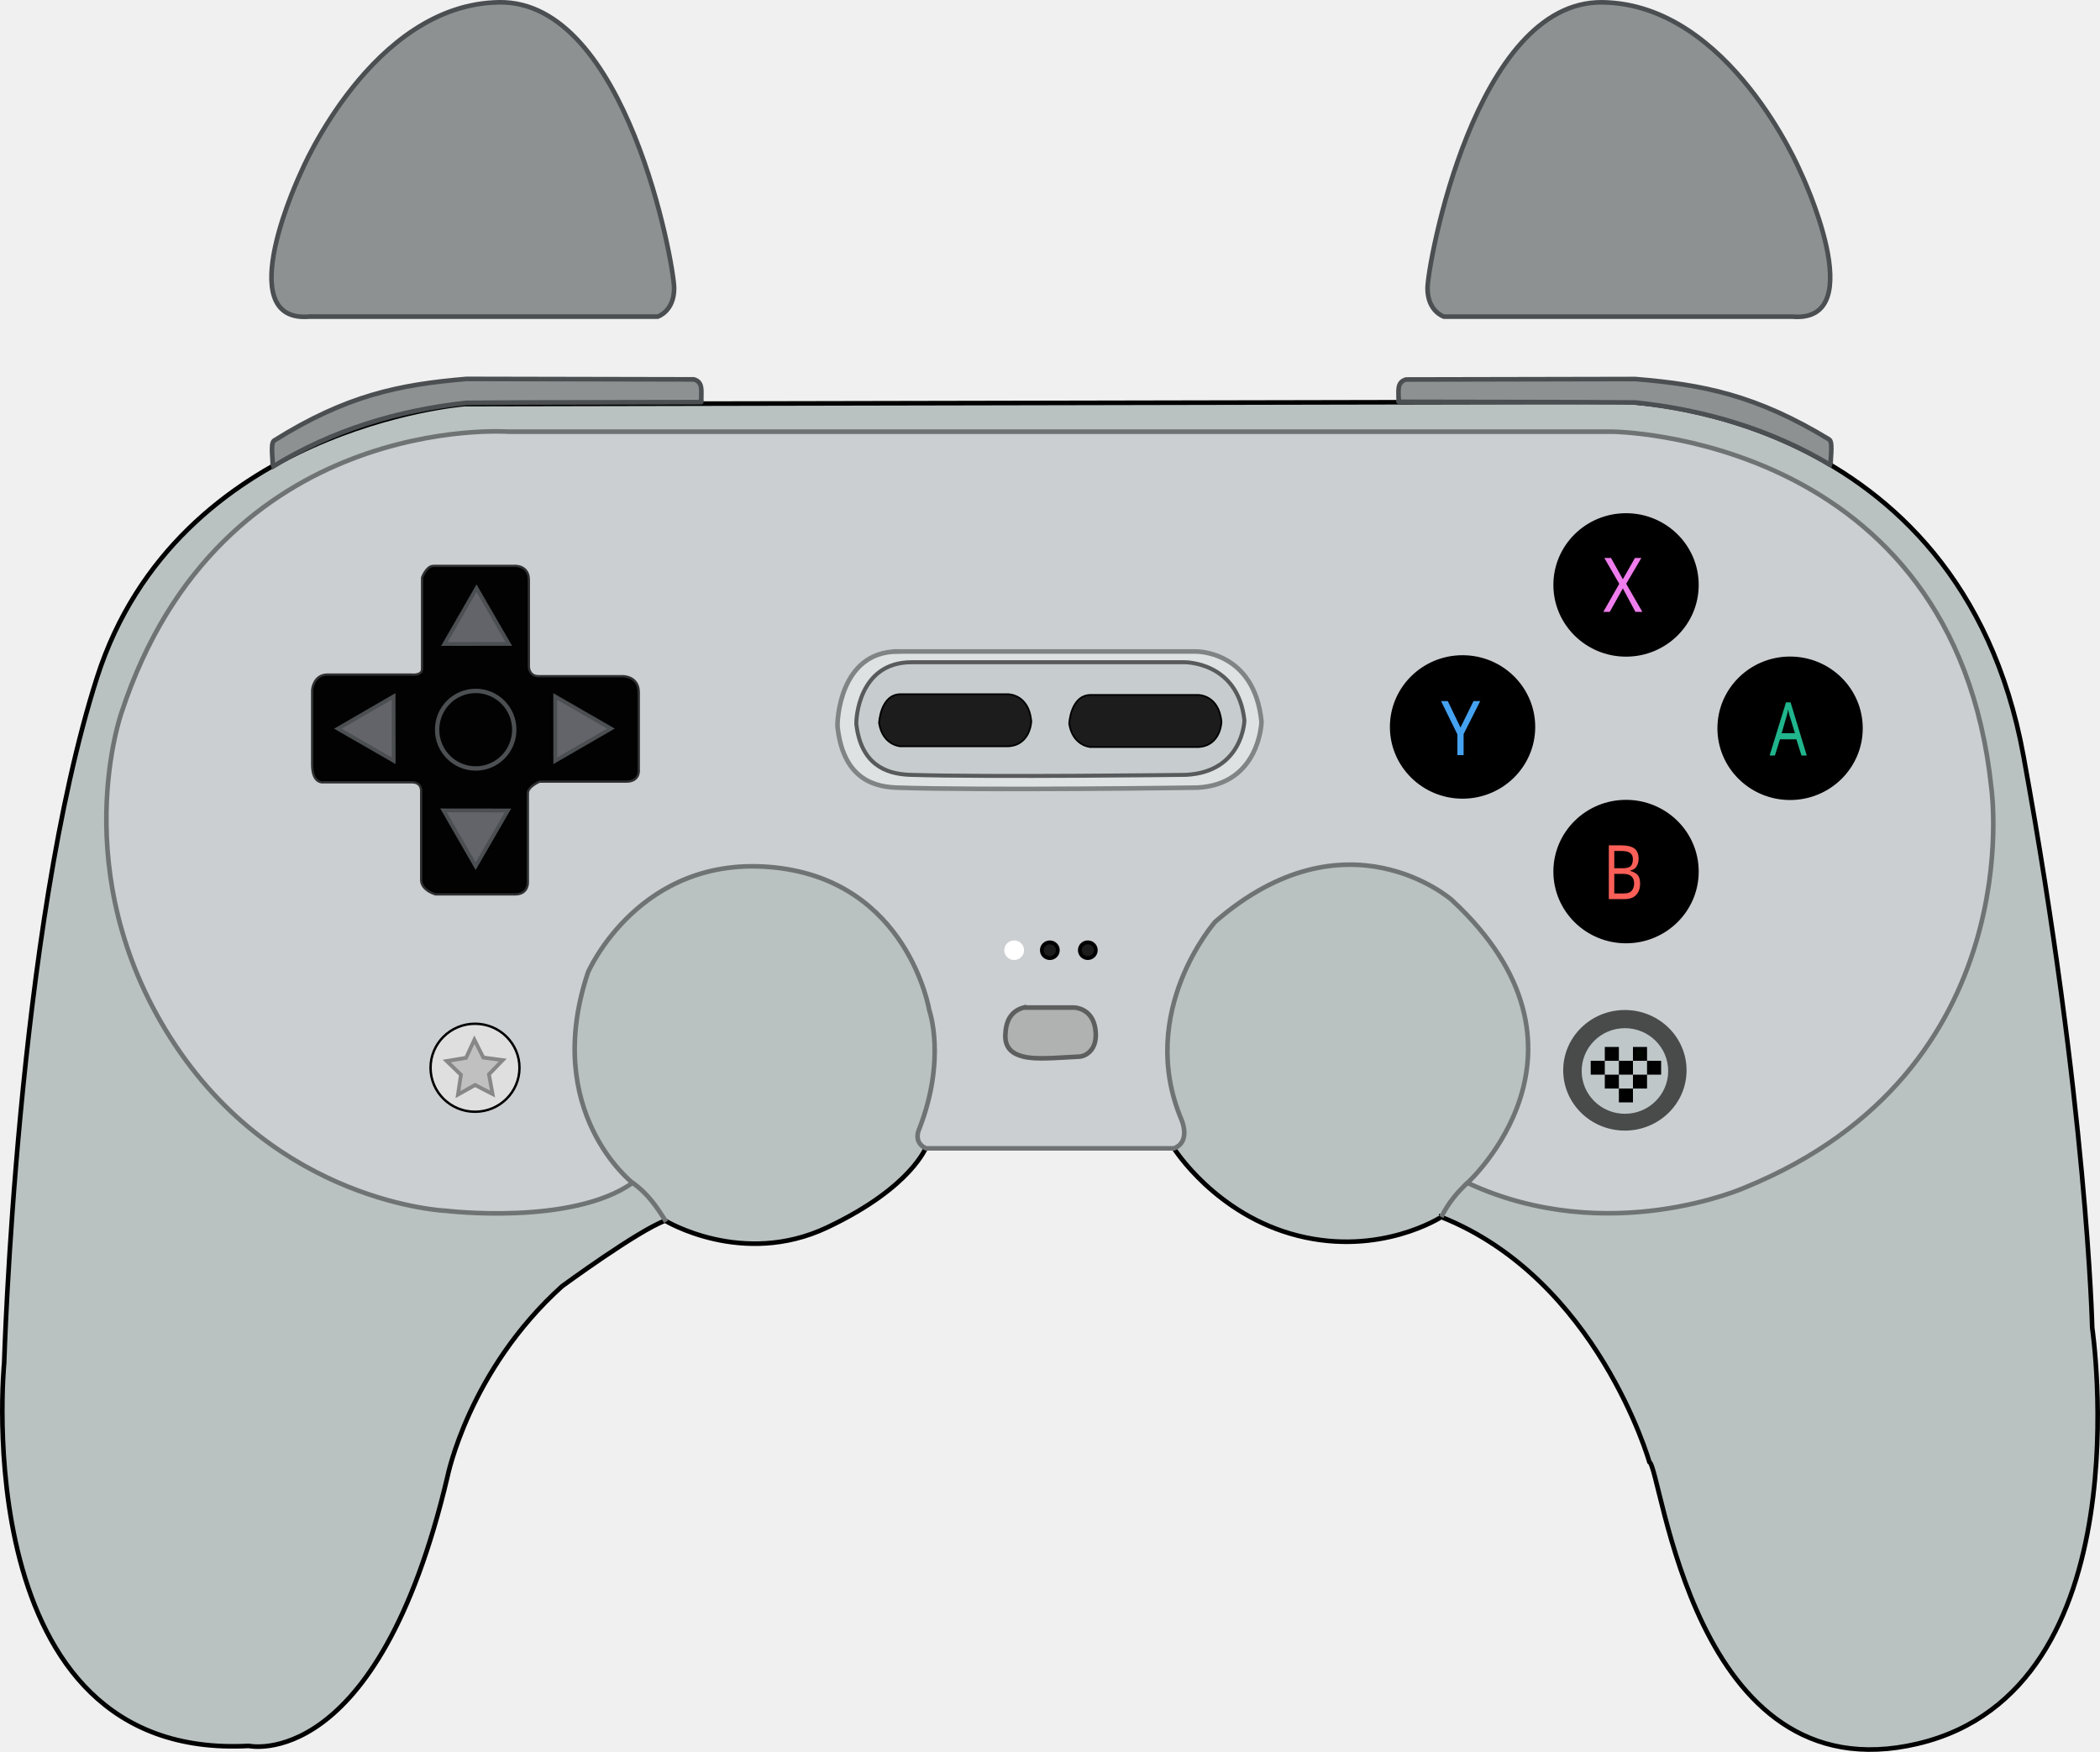
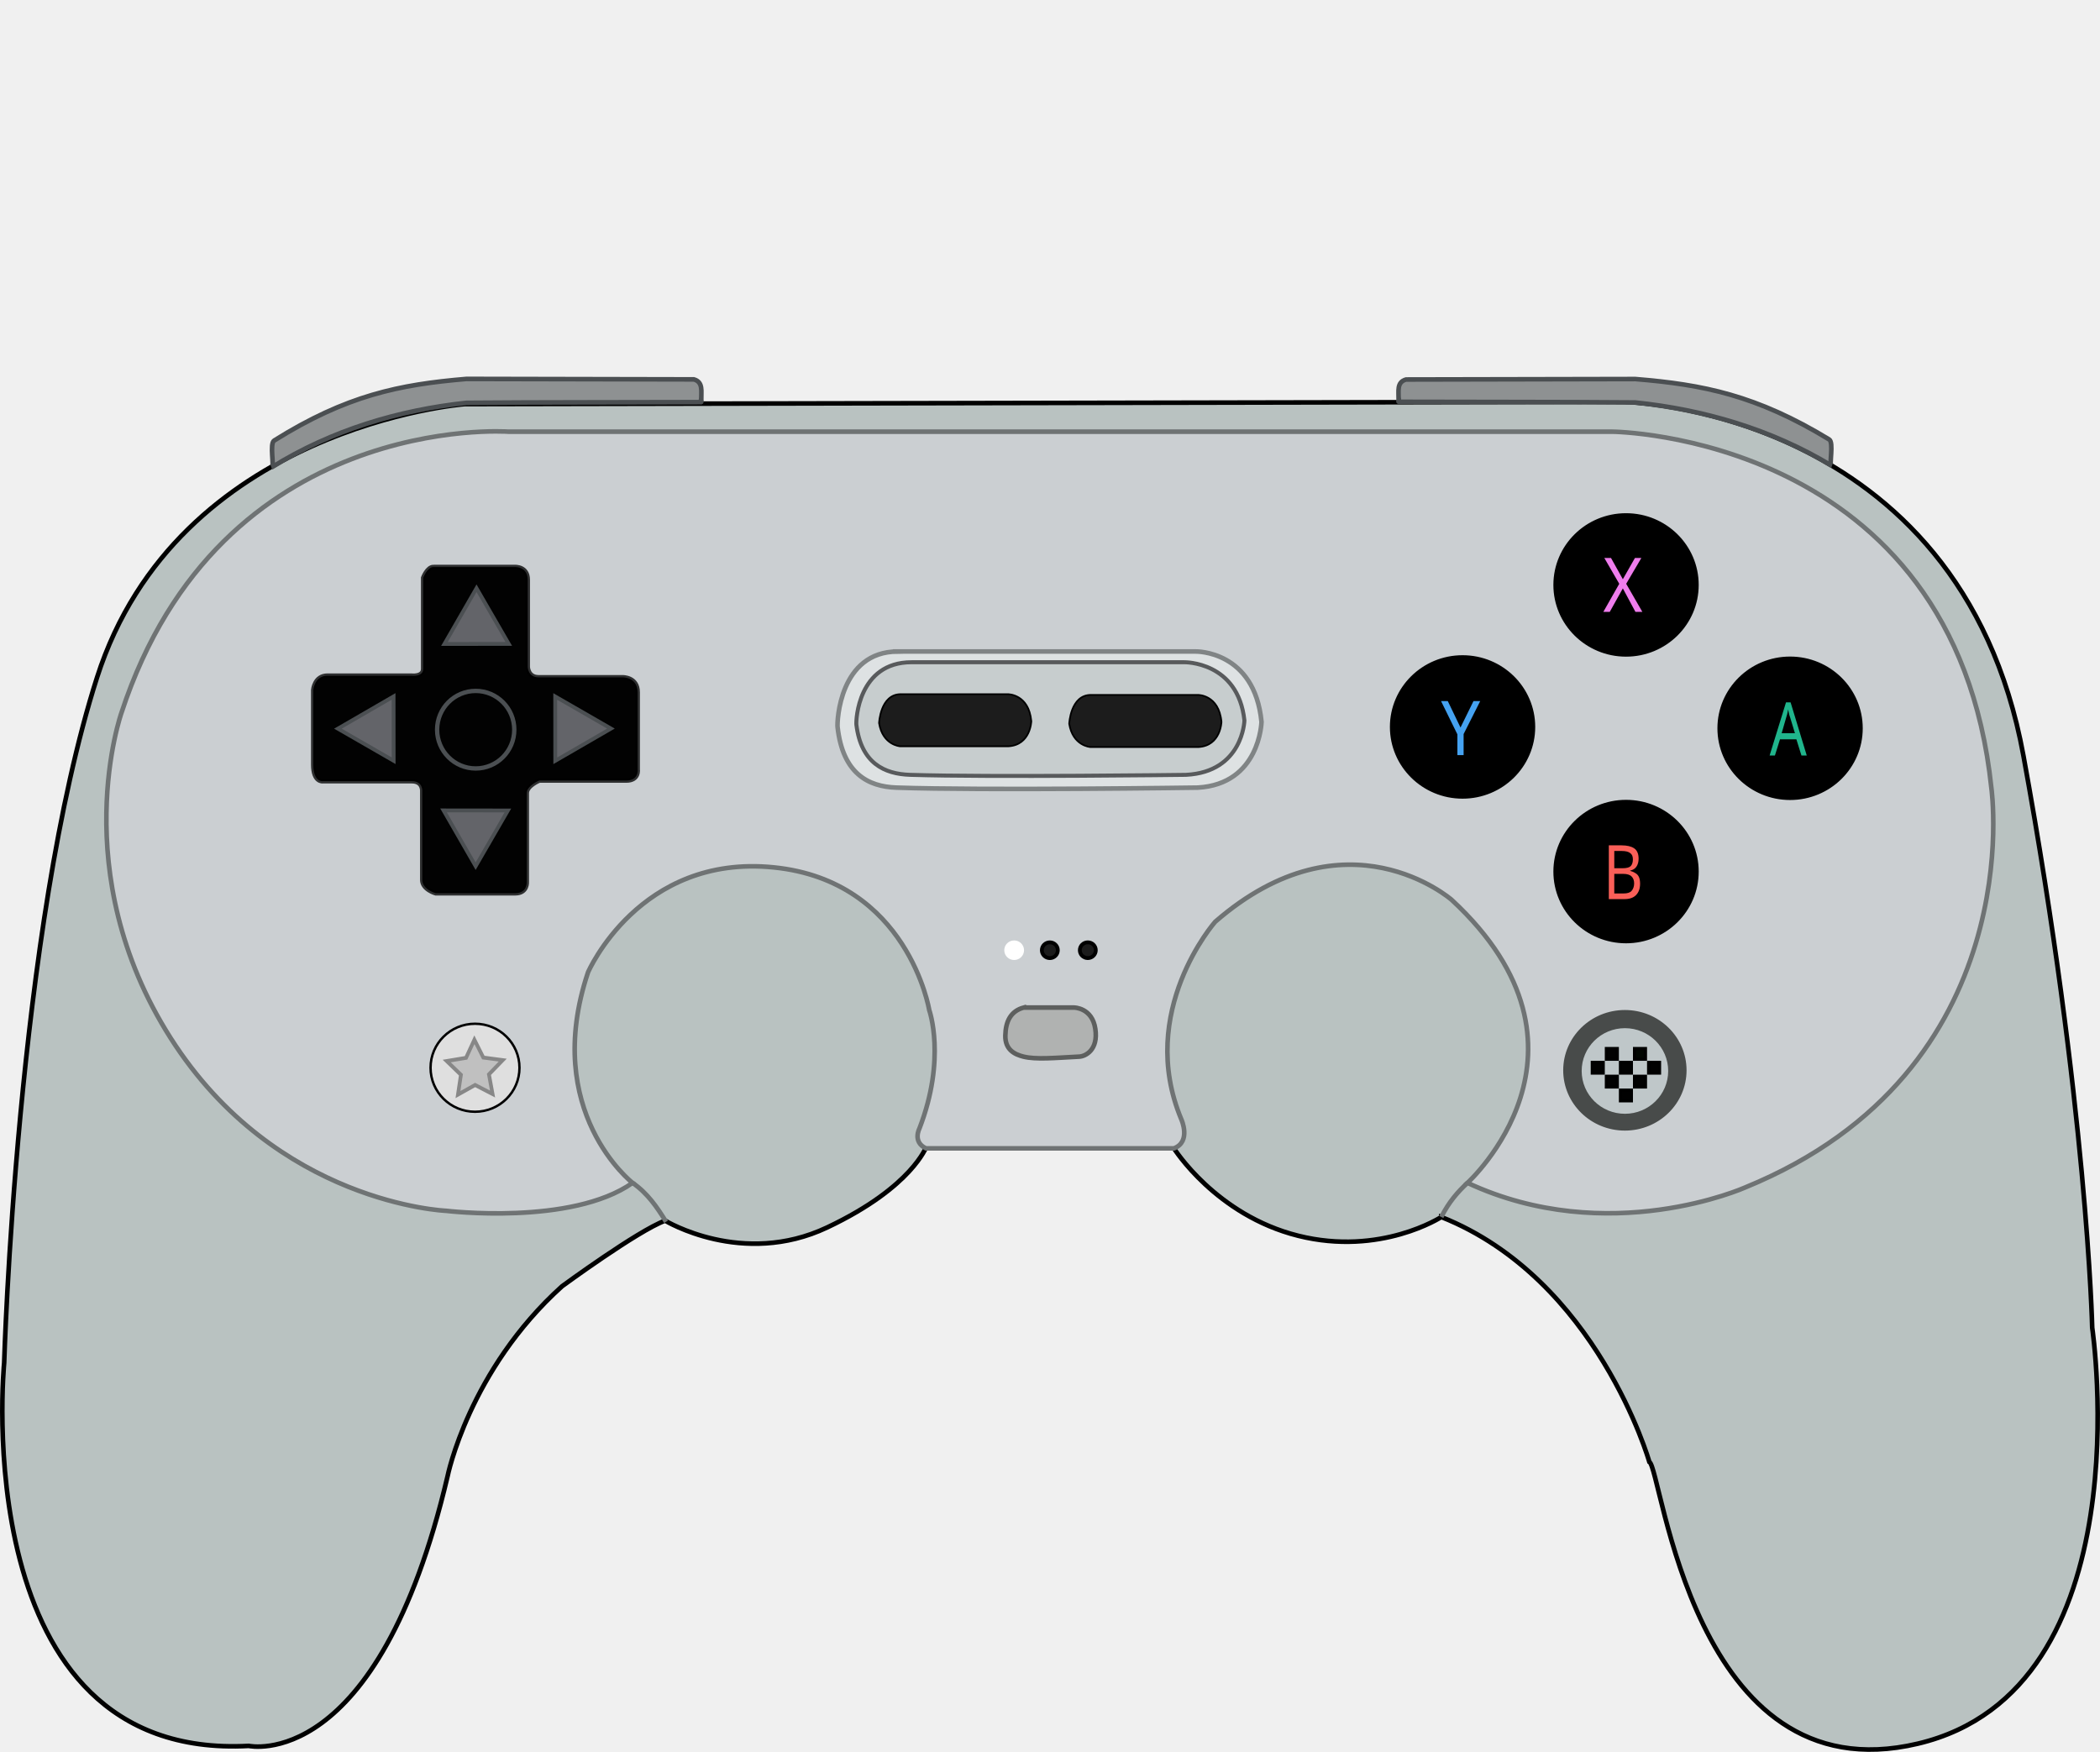
<svg xmlns="http://www.w3.org/2000/svg" width="120.823mm" height="100.806mm" viewBox="0 0 120.823 100.806" version="1.1" id="svg5">
  <defs id="defs2">
    <clipPath clipPathUnits="userSpaceOnUse" id="clipPath1818">
      <path style="fill:#235179;fill-opacity:0;fill-rule:evenodd;stroke:#00ff01;stroke-opacity:1" id="path1820" d="m 399.08,601.945 -26.493,-45.887 52.986,0 z" transform="matrix(0.4380966,0,0,0.2645833,-61.24659,4.508885)" />
    </clipPath>
    <clipPath clipPathUnits="userSpaceOnUse" id="clipPath1818-8">
      <path style="fill:#235179;fill-opacity:0;fill-rule:evenodd;stroke:#00ff01;stroke-opacity:1" id="path1820-3" transform="matrix(0.4380966,0,0,0.2645833,-61.24659,4.508885)" d="m 399.08,601.945 -26.493,-45.887 52.986,0 z" />
    </clipPath>
    <clipPath clipPathUnits="userSpaceOnUse" id="clipPath1818-8-4">
      <path style="fill:#235179;fill-opacity:0;fill-rule:evenodd;stroke:#00ff01;stroke-opacity:1" id="path1820-3-8" transform="matrix(0.4380966,0,0,0.2645833,-61.24659,4.508885)" d="m 399.08,601.945 -26.493,-45.887 52.986,0 z" />
    </clipPath>
    <clipPath clipPathUnits="userSpaceOnUse" id="clipPath1818-8-4-5">
      <path style="fill:#235179;fill-opacity:0;fill-rule:evenodd;stroke:#00ff01;stroke-opacity:1" id="path1820-3-8-5" transform="matrix(0.4380966,0,0,0.2645833,-61.24659,4.508885)" d="m 399.08,601.945 -26.493,-45.887 52.986,0 z" />
    </clipPath>
    <clipPath clipPathUnits="userSpaceOnUse" id="clipPath32">
      <path style="fill:#ffffff;stroke-width:0.259" id="path32" d="m -53.062,35.111 a 9.922,9.922 0 0 1 14.032,-10e-7 l -7.016,7.016 z" />
    </clipPath>
    <clipPath clipPathUnits="userSpaceOnUse" id="clipPath33">
      <path style="fill:#ffffff;stroke-width:0.259" id="path33" d="m -39.03,35.111 a 9.922,9.922 0 0 1 2.906,7.016 9.922,9.922 0 0 1 -2.906,7.016 l -7.016,-7.016 z" />
    </clipPath>
    <clipPath clipPathUnits="userSpaceOnUse" id="clipPath34">
      <path style="fill:#ffffff;stroke-width:0.259" id="path34" d="m -39.03,49.142 a 9.922,9.922 0 0 1 -7.016,2.906 9.922,9.922 0 0 1 -7.016,-2.906 l 7.016,-7.016 z" />
    </clipPath>
    <clipPath clipPathUnits="userSpaceOnUse" id="clipPath35">
      <path style="fill:#ffffff;stroke-width:0.259" id="path35" d="m -53.062,49.142 a 9.922,9.922 0 0 1 0,-14.032 l 7.016,7.016 z" />
    </clipPath>
  </defs>
  <g id="layer2" transform="translate(-41.39311,-65.9676)" style="display:inline">
    <path style="display:inline;fill:#b9c2c1;fill-opacity:1;stroke:#000000;stroke-width:0.265px;stroke-linecap:butt;stroke-linejoin:miter;stroke-opacity:1" d="m 124.318,135.997 c 8.976,3.571 11.969,14.092 11.969,14.092 0.724,0.361 2.443,19.291 15.443,16.215 13.121,-3.105 10.038,-23.937 10.038,-23.937 0,0 -0.29,-12.837 -3.957,-32.913 -3.668,-20.076 -23.068,-20.366 -23.068,-20.366 l -66.623,0.133 c 0,0 -16.527,1.288 -21.145,15.734 -4.619,14.446 -5.342,39.43 -5.342,39.43 0,0 -2.264,22.932 14.074,22.046 0,0 7.4,1.64 11.437,-15.517 0,0 1.224,-6.099 6.589,-10.933 0,0 4.346,-3.188 5.93,-3.774 0,0 4.438,2.701 9.32,0.392 4.992,-2.361 5.685,-4.721 5.685,-4.553 h 14.268 c 0,0 2.408,3.846 7.152,5.032 4.744,1.186 8.23,-1.08 8.23,-1.08 z" id="path903" />
    <path style="display:inline;fill:none;stroke:#6f7374;stroke-width:0.265px;stroke-linecap:butt;stroke-linejoin:miter;stroke-opacity:1" d="m 79.714,136.27 c -0.514,-0.831 -1.061,-1.64 -1.926,-2.237 v 0" id="path3308" />
    <path style="display:inline;fill:none;stroke:#6f7374;stroke-width:0.265px;stroke-linecap:butt;stroke-linejoin:miter;stroke-opacity:1" d="m 124.318,135.997 c 0.433,-0.862 0.955,-1.456 1.506,-1.964" id="path3343" />
  </g>
  <g id="layer18" style="fill:#000000;stroke:#ffffff;stroke-opacity:1" transform="translate(0,0.1587742)" />
  <g id="layer3" transform="translate(-41.39311,-65.9676)" style="display:inline">
    <path style="fill:#cbcfd2;fill-opacity:1;stroke:#6f7374;stroke-width:0.265px;stroke-linecap:butt;stroke-linejoin:miter;stroke-opacity:1" d="m 108.936,132.046 c 1.005,-0.381 0.428,-1.661 0.428,-1.661 -2.606,-6.211 1.943,-11.374 1.943,-11.374 7.557,-6.568 13.606,-1.265 13.606,-1.265 9.338,8.643 0.912,16.287 0.912,16.287 8.122,3.779 15.983,0.261 15.983,0.261 16.461,-6.732 14.159,-22.976 14.159,-22.976 C 153.839,90.948 134.14,90.807 134.14,90.807 H 70.638 c 0,0 -16.564,-1.205 -22.254,16.168 0,0 -3.257,9.164 2.823,18.72 6.081,9.555 15.853,9.946 15.853,9.946 0,0 7.21,0.869 10.728,-1.607 0,0 -5.255,-4.083 -2.563,-12.118 0,0 2.953,-6.819 10.684,-6.037 7.731,0.782 8.947,8.209 8.947,8.209 0,0 0.999,2.78 -0.565,6.819 0,0 -0.408,0.771 0.375,1.139 z" id="path2307" />
    <ellipse style="display:inline;opacity:1;fill:#ffffff;fill-opacity:1;fill-rule:evenodd;stroke:#ffffff;stroke-width:0.22;stroke-miterlimit:4;stroke-dasharray:none;stroke-opacity:1" id="path20891" cx="99.742" cy="120.646" rx="0.459" ry="0.453" />
    <ellipse style="display:inline;fill:#1c1c1c;fill-opacity:1;fill-rule:evenodd;stroke:#000000;stroke-width:0.22;stroke-miterlimit:4;stroke-dasharray:none;stroke-opacity:1" id="path20891-7" cx="101.795" cy="120.646" rx="0.459" ry="0.453" />
    <ellipse style="display:inline;fill:#1c1c1c;fill-opacity:1;fill-rule:evenodd;stroke:#000000;stroke-width:0.22;stroke-miterlimit:4;stroke-dasharray:none;stroke-opacity:1" id="path20891-4" cx="103.98" cy="120.645" rx="0.459" ry="0.453" />
  </g>
  <g id="layer4" transform="translate(-41.39311,-65.9676)" style="display:inline">
    <ellipse style="display:inline;fill:#484b4a;fill-opacity:1;fill-rule:evenodd;stroke:#484b4a;stroke-width:0.185;stroke-miterlimit:4;stroke-dasharray:none;stroke-opacity:1" id="path6182-9" cx="93.487" cy="61.588" rx="3.456" ry="3.377" transform="translate(41.39311,65.9676)" />
    <ellipse style="display:inline;fill:#bfc7c9;fill-opacity:1;fill-rule:evenodd;stroke:#484b4a;stroke-width:0.138;stroke-miterlimit:4;stroke-dasharray:none;stroke-opacity:1" id="path6182-9-2" cx="93.49" cy="61.627" rx="2.558" ry="2.532" transform="translate(41.39311,65.9676)" />
    <rect style="display:inline;fill:#000000;fill-opacity:0.996;fill-rule:evenodd;stroke:#000000;stroke-width:0.182;stroke-miterlimit:4;stroke-dasharray:none;stroke-opacity:1" id="rect6444-3-1" width="0.628" height="0.615" x="133.006" y="127.1" />
    <rect style="display:inline;fill:#000500;fill-opacity:0.996;fill-rule:evenodd;stroke:#000000;stroke-width:0.182;stroke-miterlimit:4;stroke-dasharray:none;stroke-opacity:1" id="rect6444-5" width="0.628" height="0.615" x="135.436" y="126.303" />
    <rect style="fill:#000000;fill-opacity:0.996;fill-rule:evenodd;stroke:#000000;stroke-width:0.182;stroke-miterlimit:4;stroke-dasharray:none;stroke-opacity:1" id="rect6444" width="0.628" height="0.615" x="133.816" y="126.303" />
    <rect style="display:inline;fill:#000000;fill-opacity:0.996;fill-rule:evenodd;stroke:#000000;stroke-width:0.182;stroke-miterlimit:4;stroke-dasharray:none;stroke-opacity:1" id="rect6444-3" width="0.628" height="0.615" x="134.626" y="127.1" />
    <rect style="display:inline;fill:#000000;fill-opacity:0.996;fill-rule:evenodd;stroke:#000000;stroke-width:0.182;stroke-miterlimit:4;stroke-dasharray:none;stroke-opacity:1" id="rect6444-3-8" width="0.628" height="0.615" x="133.816" y="127.899" />
    <rect style="display:inline;fill:#000000;fill-opacity:0.996;fill-rule:evenodd;stroke:#000000;stroke-width:0.182;stroke-miterlimit:4;stroke-dasharray:none;stroke-opacity:1" id="rect6444-3-8-7" width="0.628" height="0.615" x="135.436" y="127.899" />
    <rect style="display:inline;fill:#000000;fill-opacity:0.996;fill-rule:evenodd;stroke:#000000;stroke-width:0.182;stroke-miterlimit:4;stroke-dasharray:none;stroke-opacity:1" id="rect6444-3-8-7-1" width="0.628" height="0.615" x="134.626" y="128.696" />
    <rect style="display:inline;fill:#000000;fill-opacity:0.996;fill-rule:evenodd;stroke:#000000;stroke-width:0.182;stroke-miterlimit:4;stroke-dasharray:none;stroke-opacity:1" id="rect6444-3-3" width="0.628" height="0.615" x="136.246" y="127.1" />
  </g>
  <g id="layer14">
    <ellipse style="display:inline;fill:#dfdfdf;fill-opacity:1;fill-rule:evenodd;stroke:#000000;stroke-width:0.138;stroke-miterlimit:4;stroke-dasharray:none;stroke-opacity:1" id="path6182-9-2-7" cx="68.723" cy="127.409" rx="2.558" ry="2.532" transform="translate(-41.39311,-65.9676)" />
    <path style="display:inline;opacity:1;fill:#c0c0c0;fill-opacity:1;fill-rule:evenodd;stroke:#878787;stroke-width:0.831;stroke-miterlimit:4;stroke-dasharray:none;stroke-opacity:1" id="path20787" d="m 257.464,480.939 -3.875,-1.958 -3.81,2.083 0.664,-4.291 -3.158,-2.98 4.286,-0.694 1.858,-3.924 1.984,3.862 4.306,0.555 -3.06,3.081 z" transform="matrix(0.2591357,0,0,0.2655445,-38.3785,-64.7579)" />
  </g>
  <g id="layer5" transform="translate(-41.39311,-65.9676)" style="display:inline">
    <path style="display:inline;fill:#dee2e3;fill-opacity:1;stroke:#808485;stroke-width:0.265px;stroke-linecap:butt;stroke-linejoin:miter;stroke-opacity:1" d="m 93.05,103.456 h 17.142 c 0,0 3.379,-0.067 3.782,4.051 0,0 -0.089,3.581 -3.67,3.782 0,0 -12.278,0.174 -17.343,0 -1.619,-0.056 -3.082,-0.809 -3.379,-3.491 -0.033,-0.302 0.107,-4.341 3.469,-4.341 z" id="path3952" />
    <path style="display:inline;fill:#c7cdce;fill-opacity:1;stroke:#585a5c;stroke-width:0.23px;stroke-linecap:butt;stroke-linejoin:miter;stroke-opacity:1" d="m 93.839,104.074 h 15.69 c 0,0 3.093,-0.056 3.462,3.351 0,0 -0.081,2.962 -3.359,3.129 0,0 -11.239,0.144 -15.875,0 -1.482,-0.046 -2.821,-0.67 -3.093,-2.888 -0.03,-0.25 0.098,-3.592 3.175,-3.592 z" id="path3952-5" />
    <path style="display:inline;fill:#1c1c1c;fill-opacity:1;stroke:#000000;stroke-width:0.098px;stroke-linecap:butt;stroke-linejoin:miter;stroke-opacity:1" d="m 93.216,105.913 h 6.155 c 0,0 1.213,-0.026 1.358,1.551 0,0 -0.032,1.371 -1.318,1.448 h -6.228 c 0,0 -1.005,-0.06 -1.213,-1.337 -7.28e-4,-0.005 0.071,-1.662 1.246,-1.662 z" id="path3952-0" />
    <path style="display:inline;fill:#1c1c1c;fill-opacity:1;stroke:#000000;stroke-width:0.098px;stroke-linecap:butt;stroke-linejoin:miter;stroke-opacity:1" d="m 104.156,105.955 h 6.155 c 0,0 1.213,-0.026 1.358,1.551 0,0 -0.032,1.371 -1.318,1.448 h -6.228 c 0,0 -1.005,-0.06 -1.213,-1.337 -7.3e-4,-0.005 0.071,-1.662 1.246,-1.662 z" id="path3952-0-9" />
  </g>
  <g id="layer11">
    <g id="layer7" transform="translate(-41.39311,-65.9676)" style="display:inline">
      <g id="g6135" style="fill:#8e9192;fill-opacity:1;stroke:#4b4f52;stroke-opacity:1">
        <path style="fill:#8e9192;fill-opacity:1;stroke:#4b4f52;stroke-width:0.266px;stroke-linecap:butt;stroke-linejoin:miter;stroke-opacity:1" d="m 81.713,89.108 c -4.495,0.018 -8.991,0.002 -13.484,0.04 -3.873,0.416 -7.738,1.557 -11.193,3.704 0.149,-0.013 -0.145,-1.361 0.131,-1.534 4.155,-2.599 7.193,-3.222 11.066,-3.547 4.361,0.009 8.722,0.018 13.082,0.027 0.55,0.155 0.414,0.705 0.425,1.138 -0.02,0.033 0.038,0.206 -0.027,0.172 z" id="path4512-4" />
        <path style="fill:#8e9192;fill-opacity:1;stroke:#4b4f52;stroke-width:0.266px;stroke-linecap:butt;stroke-linejoin:miter;stroke-opacity:1" d="m 81.739,88.937 c -0.038,0.035 0.006,0.084 -0.006,0.122 -0.006,0.018 -0.014,0.033 -0.02,0.05" id="path5039-2" />
      </g>
    </g>
    <g id="layer6" transform="translate(-41.39311,-65.9676)" style="display:inline">
      <g id="g6077" style="fill:#8e9192;fill-opacity:1;stroke:#4b4f52;stroke-opacity:1">
        <path style="fill:#8e9192;fill-opacity:1;stroke:#4b4f52;stroke-width:0.265px;stroke-linecap:butt;stroke-linejoin:miter;stroke-opacity:1" d="m 121.888,89.089 c 4.531,0.017 9.064,0.002 13.595,0.039 3.905,0.408 7.801,1.527 11.284,3.632 -0.151,-0.013 0.146,-1.335 -0.132,-1.504 -4.189,-2.548 -7.252,-3.159 -11.156,-3.478 -4.396,0.009 -8.793,0.018 -13.189,0.027 -0.554,0.152 -0.417,0.691 -0.428,1.116 0.02,0.033 -0.038,0.202 0.027,0.168 z" id="path4512" />
        <path style="fill:#8e9192;fill-opacity:1;stroke:#4b4f52;stroke-width:0.265px;stroke-linecap:butt;stroke-linejoin:miter;stroke-opacity:1" d="m 121.861,88.92 c 0.038,0.034 -0.006,0.082 0.006,0.119 0.006,0.017 0.014,0.032 0.02,0.049" id="path5039" />
      </g>
    </g>
  </g>
-   <g id="layer10" transform="translate(-41.39311,-65.9676)" style="display:inline">
-     <path style="fill:#8e9192;fill-opacity:1;stroke:#4b4f52;stroke-width:0.265px;stroke-linecap:butt;stroke-linejoin:miter;stroke-opacity:1" d="M 59.217,84.186 H 79.236 c 0,0 0.943,-0.295 0.943,-1.634 0,-1.339 -2.727,-16.551 -10.061,-16.452 -7.333,0.099 -11.397,9.761 -11.397,9.761 0,0 -4.157,8.741 0.496,8.324 z" id="path23787" />
-     <path style="display:inline;fill:#8e9192;fill-opacity:1;stroke:#4b4f52;stroke-width:0.265px;stroke-linecap:butt;stroke-linejoin:miter;stroke-opacity:1" d="m 144.487,84.187 h -20.018 c 0,0 -0.943,-0.295 -0.943,-1.634 0,-1.339 2.727,-16.551 10.061,-16.452 7.333,0.099 11.397,9.761 11.397,9.761 0,0 4.157,8.741 -0.495,8.324 z" id="path23787-7" />
-   </g>
  <g id="layer15">
    <path style="fill:#020202;fill-opacity:1;stroke:#000000;stroke-width:0.265px;stroke-linecap:butt;stroke-linejoin:miter;stroke-opacity:0.77" d="m 66.334,98.597 h 4.685 c 0,0 0.735,-0.043 0.735,0.735 0,0.777 0,5.015 0,5.015 0,0 0.011,0.596 0.628,0.596 0.618,0 4.834,0 4.834,0 0,0 0.862,-0.021 0.862,0.862 0,0.884 0,4.419 0,4.419 0,0 0.106,0.655 -0.655,0.655 -0.761,0 -4.999,0 -4.999,0 0,0 -0.727,0.298 -0.727,0.727 0,0.429 0,5.092 0,5.092 0,0 0.064,0.669 -0.669,0.669 -0.733,0 -4.566,0 -4.566,0 0,0 -0.771,-0.213 -0.771,-0.771 0,-0.558 0,-5.073 0,-5.073 0,0 0.064,-0.605 -0.605,-0.605 -0.668,0 -5.119,0 -5.119,0 0,0 -0.547,0.076 -0.547,-0.948 0,-1.024 0,-4.304 0,-4.304 0,0 0.064,-0.817 0.817,-0.817 0.753,0 4.82,0 4.82,0 0,0 0.688,0.092 0.688,-0.397 0,-0.49 0,-5.239 0,-5.239 0,0 0.228,-0.618 0.59,-0.618 z" id="path20560" transform="translate(-41.39311,-65.9676)" />
    <ellipse style="opacity:1;fill:#020202;fill-opacity:1;fill-rule:evenodd;stroke:#4b4f52;stroke-width:0.251;stroke-miterlimit:4;stroke-dasharray:none;stroke-opacity:1" id="path20683" cx="68.762" cy="107.956" rx="2.22" ry="2.231" transform="translate(-41.39311,-65.9676)" />
    <path style="display:inline;opacity:1;fill:#636469;fill-opacity:1;fill-rule:evenodd;stroke:#4b4f52;stroke-width:0.831;stroke-miterlimit:4;stroke-dasharray:none;stroke-opacity:1" id="path22618" d="m 253.824,380.92 6.98,-12.123 7.009,12.106 z" transform="matrix(0.2645833,0,0,0.2645833,-41.58777,-63.72901)" />
    <path style="display:inline;opacity:1;fill:#636469;fill-opacity:1;fill-rule:evenodd;stroke:#4b4f52;stroke-width:0.831;stroke-miterlimit:4;stroke-dasharray:none;stroke-opacity:1" id="path22618-8" transform="matrix(0.2645833,0,0,-0.2645833,-41.63784,147.418)" d="m 253.824,380.92 6.98,-12.123 7.009,12.106 z" />
    <path style="display:inline;opacity:1;fill:#636469;fill-opacity:1;fill-rule:evenodd;stroke:#4b4f52;stroke-width:0.831;stroke-miterlimit:4;stroke-dasharray:none;stroke-opacity:1" id="path22618-1" transform="matrix(0,0.2645833,-0.2645833,0,132.7286,-27.0803)" d="m 253.824,380.92 6.98,-12.123 7.009,12.106 z" />
    <path style="display:inline;opacity:1;fill:#636469;fill-opacity:1;fill-rule:evenodd;stroke:#4b4f52;stroke-width:0.831;stroke-miterlimit:4;stroke-dasharray:none;stroke-opacity:1" id="path22618-80" transform="matrix(0,-0.2645833,0.2645833,0,-78.13655,110.9335)" d="m 253.824,380.92 6.98,-12.123 7.009,12.106 z" />
  </g>
  <g id="layer1" transform="translate(-198.544,-109.1667)" style="display:inline" />
  <g id="layer13" />
  <g id="layer16">
    <path style="display:inline;fill:#b0b2b1;fill-opacity:1;stroke:#5d5f5e;stroke-width:0.265px;stroke-linecap:butt;stroke-linejoin:miter;stroke-opacity:1" d="m 100.294,123.945 h 2.893 c 0,0 1.043,0 1.225,1.225 0.182,1.225 -0.577,1.581 -0.923,1.599 -1.429,0.073 -2.491,0.177 -3.211,0 -0.518,-0.127 -1.059,-0.405 -1.043,-1.212 0.016,-0.806 0.303,-1.41 1.059,-1.613 z" id="path21320" transform="translate(-41.39311,-65.9676)" />
  </g>
  <g id="layer17">
    <ellipse style="fill:#000000;fill-opacity:1;fill-rule:evenodd;stroke:#000000;stroke-width:0.219;stroke-miterlimit:4;stroke-dasharray:none;stroke-opacity:1" id="path6182" cx="125.541" cy="107.798" rx="4.071" ry="4.018" transform="translate(-41.39311,-65.9676)" />
    <ellipse style="fill:#000000;fill-opacity:1;fill-rule:evenodd;stroke:#000000;stroke-width:0.219;stroke-miterlimit:4;stroke-dasharray:none;stroke-opacity:1" id="path6182-0" cx="144.385" cy="107.875" rx="4.071" ry="4.018" transform="translate(-41.39311,-65.9676)" />
    <ellipse style="fill:#000000;fill-opacity:1;fill-rule:evenodd;stroke:#000000;stroke-width:0.219;stroke-miterlimit:4;stroke-dasharray:none;stroke-opacity:1" id="path6182-08" cx="134.947" cy="116.12" rx="4.071" ry="4.018" transform="translate(-41.39311,-65.9676)" />
    <ellipse style="display:inline;fill:#000000;fill-opacity:1;fill-rule:evenodd;stroke:#000000;stroke-width:0.219;stroke-miterlimit:4;stroke-dasharray:none;stroke-opacity:1" id="path6182-3" cx="134.947" cy="99.626" rx="4.071" ry="4.018" transform="translate(-41.39311,-65.9676)" />
    <text xml:space="preserve" style="font-style:normal;font-weight:normal;font-size:4.148px;line-height:1.25;font-family:sans-serif;fill:#45a2f1;fill-opacity:1;stroke:none;stroke-width:0.104" x="130.094" y="104.549" id="text9949" transform="matrix(0.9554882,0,0,1.046585,-41.39311,-65.9676)">
      <tspan id="tspan9947" style="fill:#45a2f1;fill-opacity:1;stroke-width:0.104" x="130.094" y="104.549">Y</tspan>
    </text>
    <text xml:space="preserve" style="font-style:normal;font-weight:normal;font-size:4.11px;line-height:1.25;font-family:sans-serif;display:inline;fill:#ef7ded;fill-opacity:1;stroke:none;stroke-width:0.103" x="141.15" y="95.783" id="text13027" transform="matrix(0.9466929,0,0,1.056309,-41.39311,-65.9676)">
      <tspan id="tspan13025" style="fill:#ef7ded;fill-opacity:1;stroke-width:0.103" x="141.15" y="95.783">X</tspan>
    </text>
    <text xml:space="preserve" style="font-style:normal;font-weight:normal;font-size:3.777px;line-height:1.25;font-family:sans-serif;fill:#20b58c;fill-opacity:1;stroke:none;stroke-width:0.094" x="161.188" y="97.233" id="text14953" transform="matrix(0.8884486,0,0,1.125558,-41.39311,-65.9676)">
      <tspan id="tspan14951" style="fill:#20b58c;fill-opacity:1;stroke-width:0.094" x="161.188" y="97.233">A</tspan>
    </text>
    <text xml:space="preserve" style="font-style:normal;font-weight:normal;font-size:3.968px;line-height:1.25;font-family:sans-serif;fill:#fa5f58;fill-opacity:1;stroke:none;stroke-width:0.099" x="146.177" y="107.579" id="text16761" transform="matrix(0.9139633,0,0,1.094136,-41.39311,-65.9676)">
      <tspan id="tspan16759" style="fill:#fa5f58;fill-opacity:1;stroke-width:0.099" x="146.177" y="107.579">B</tspan>
    </text>
  </g>
</svg>
